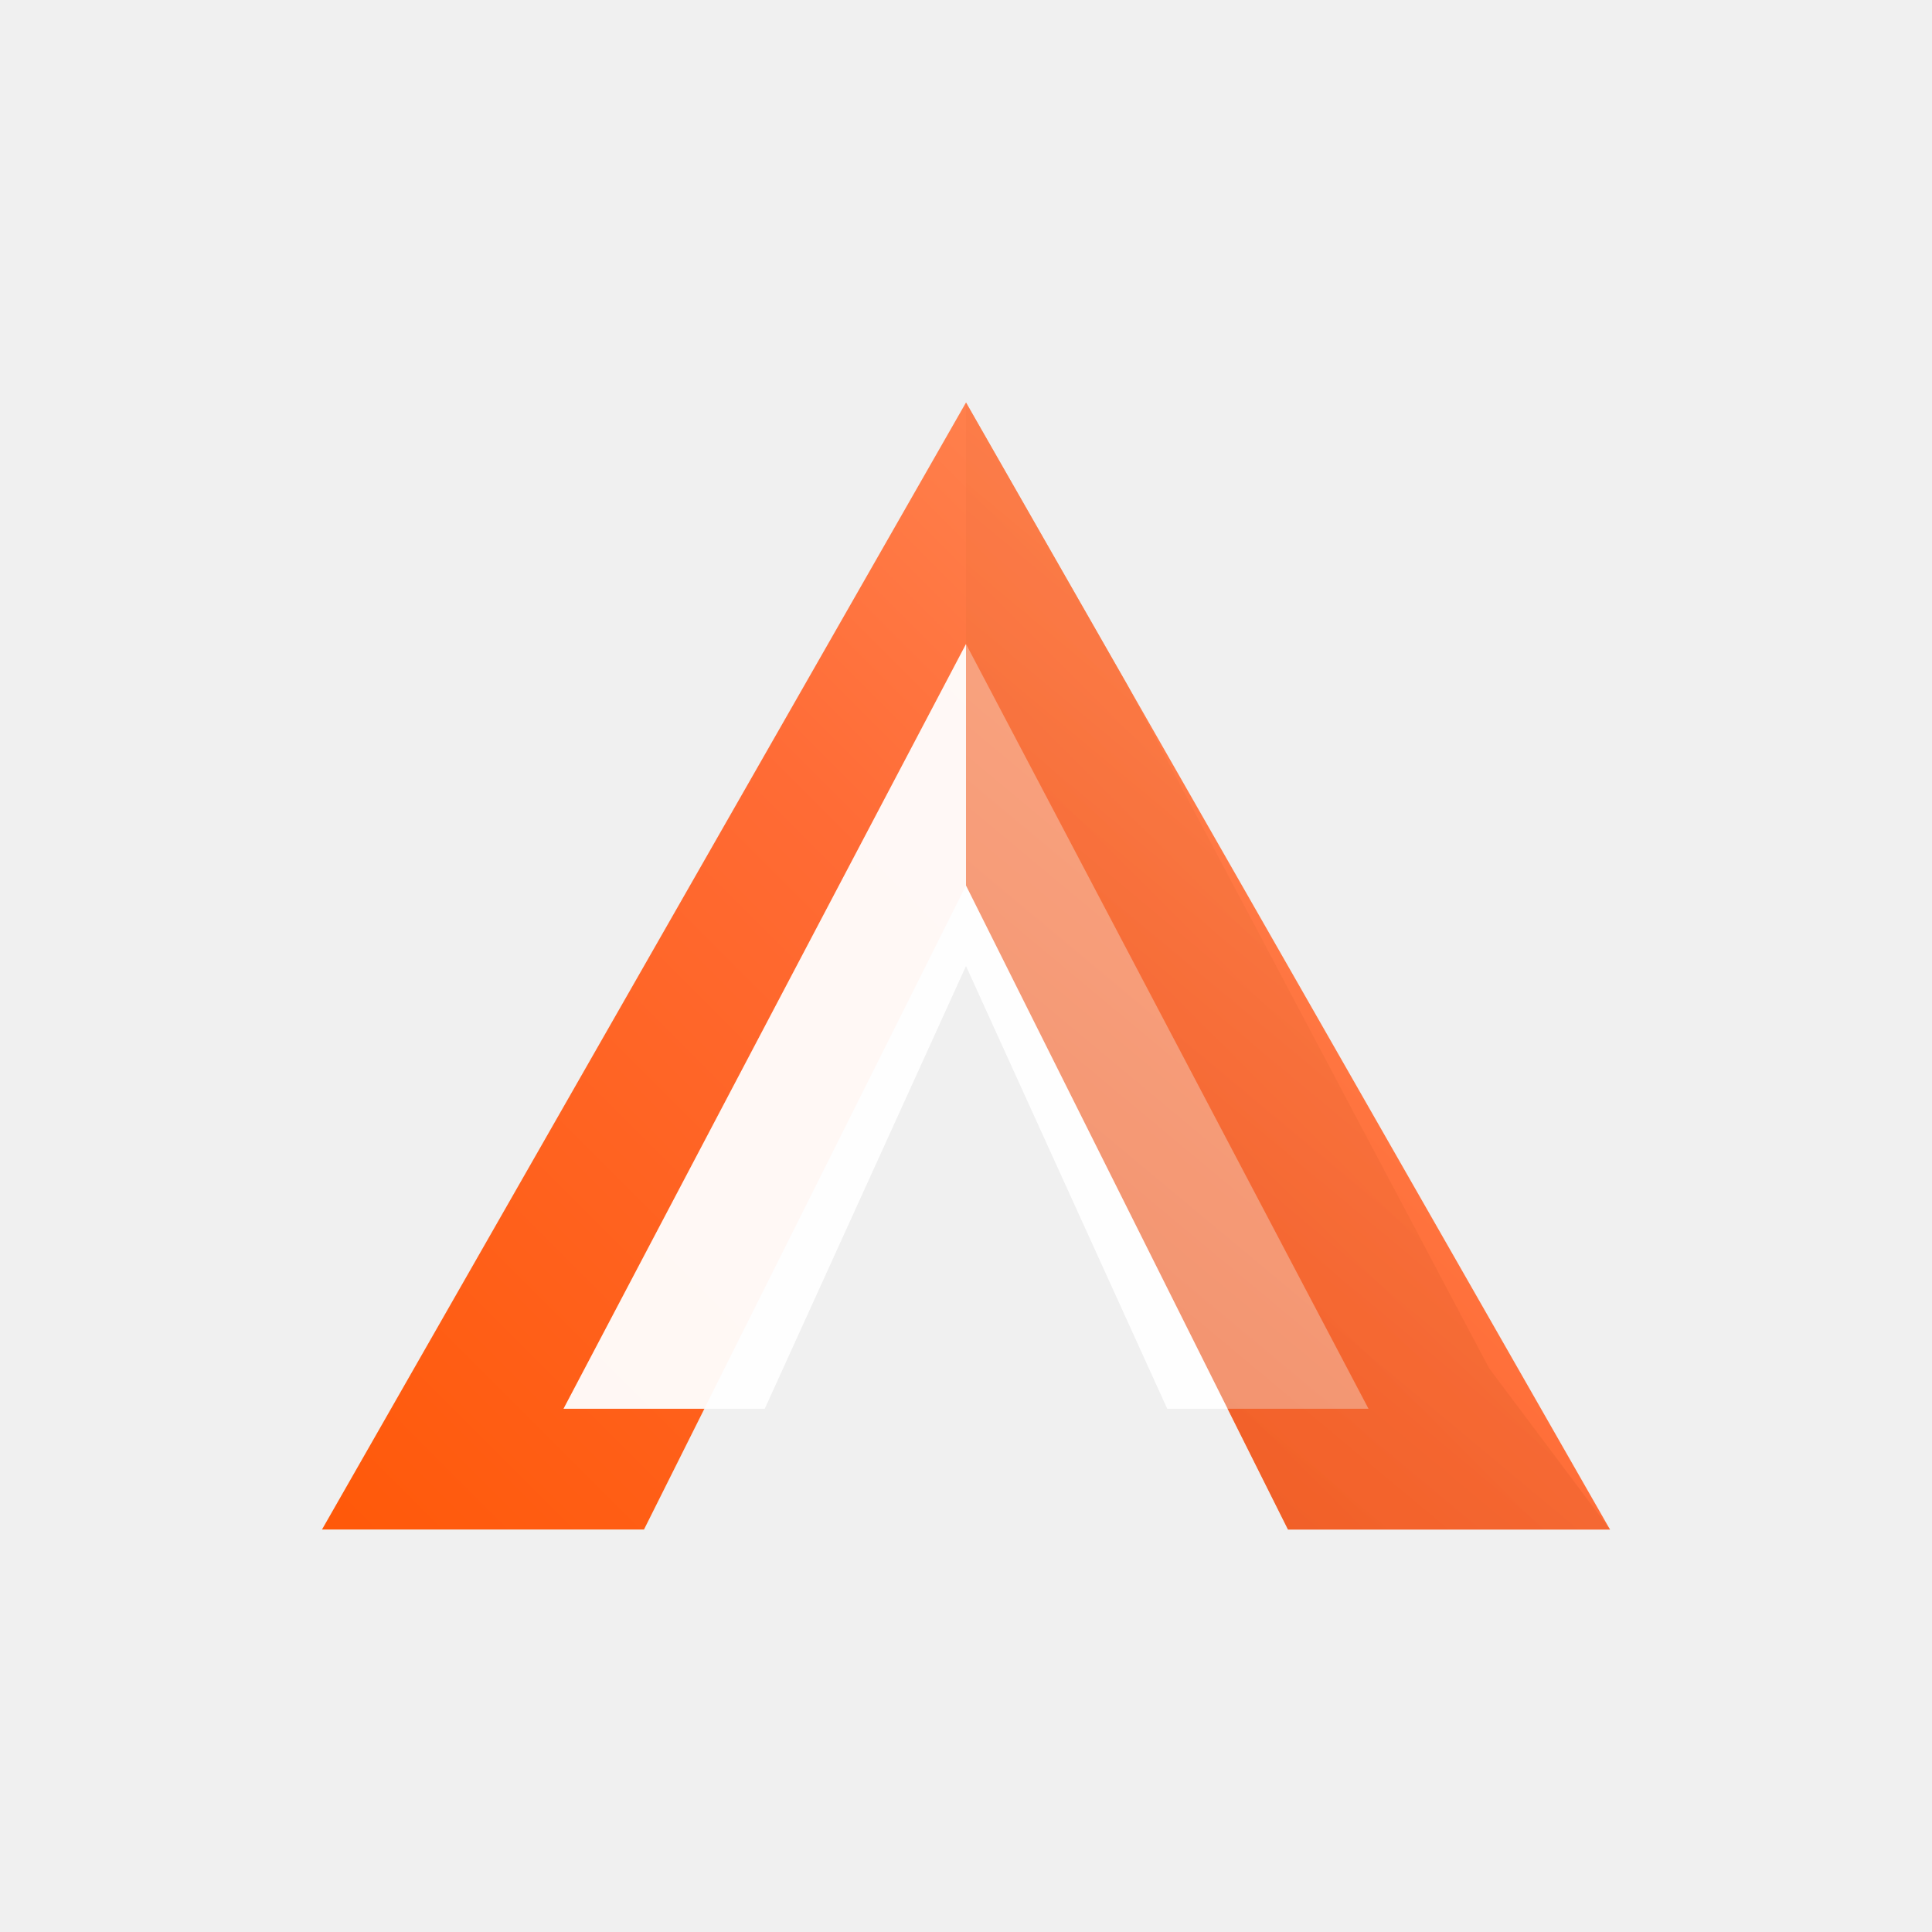
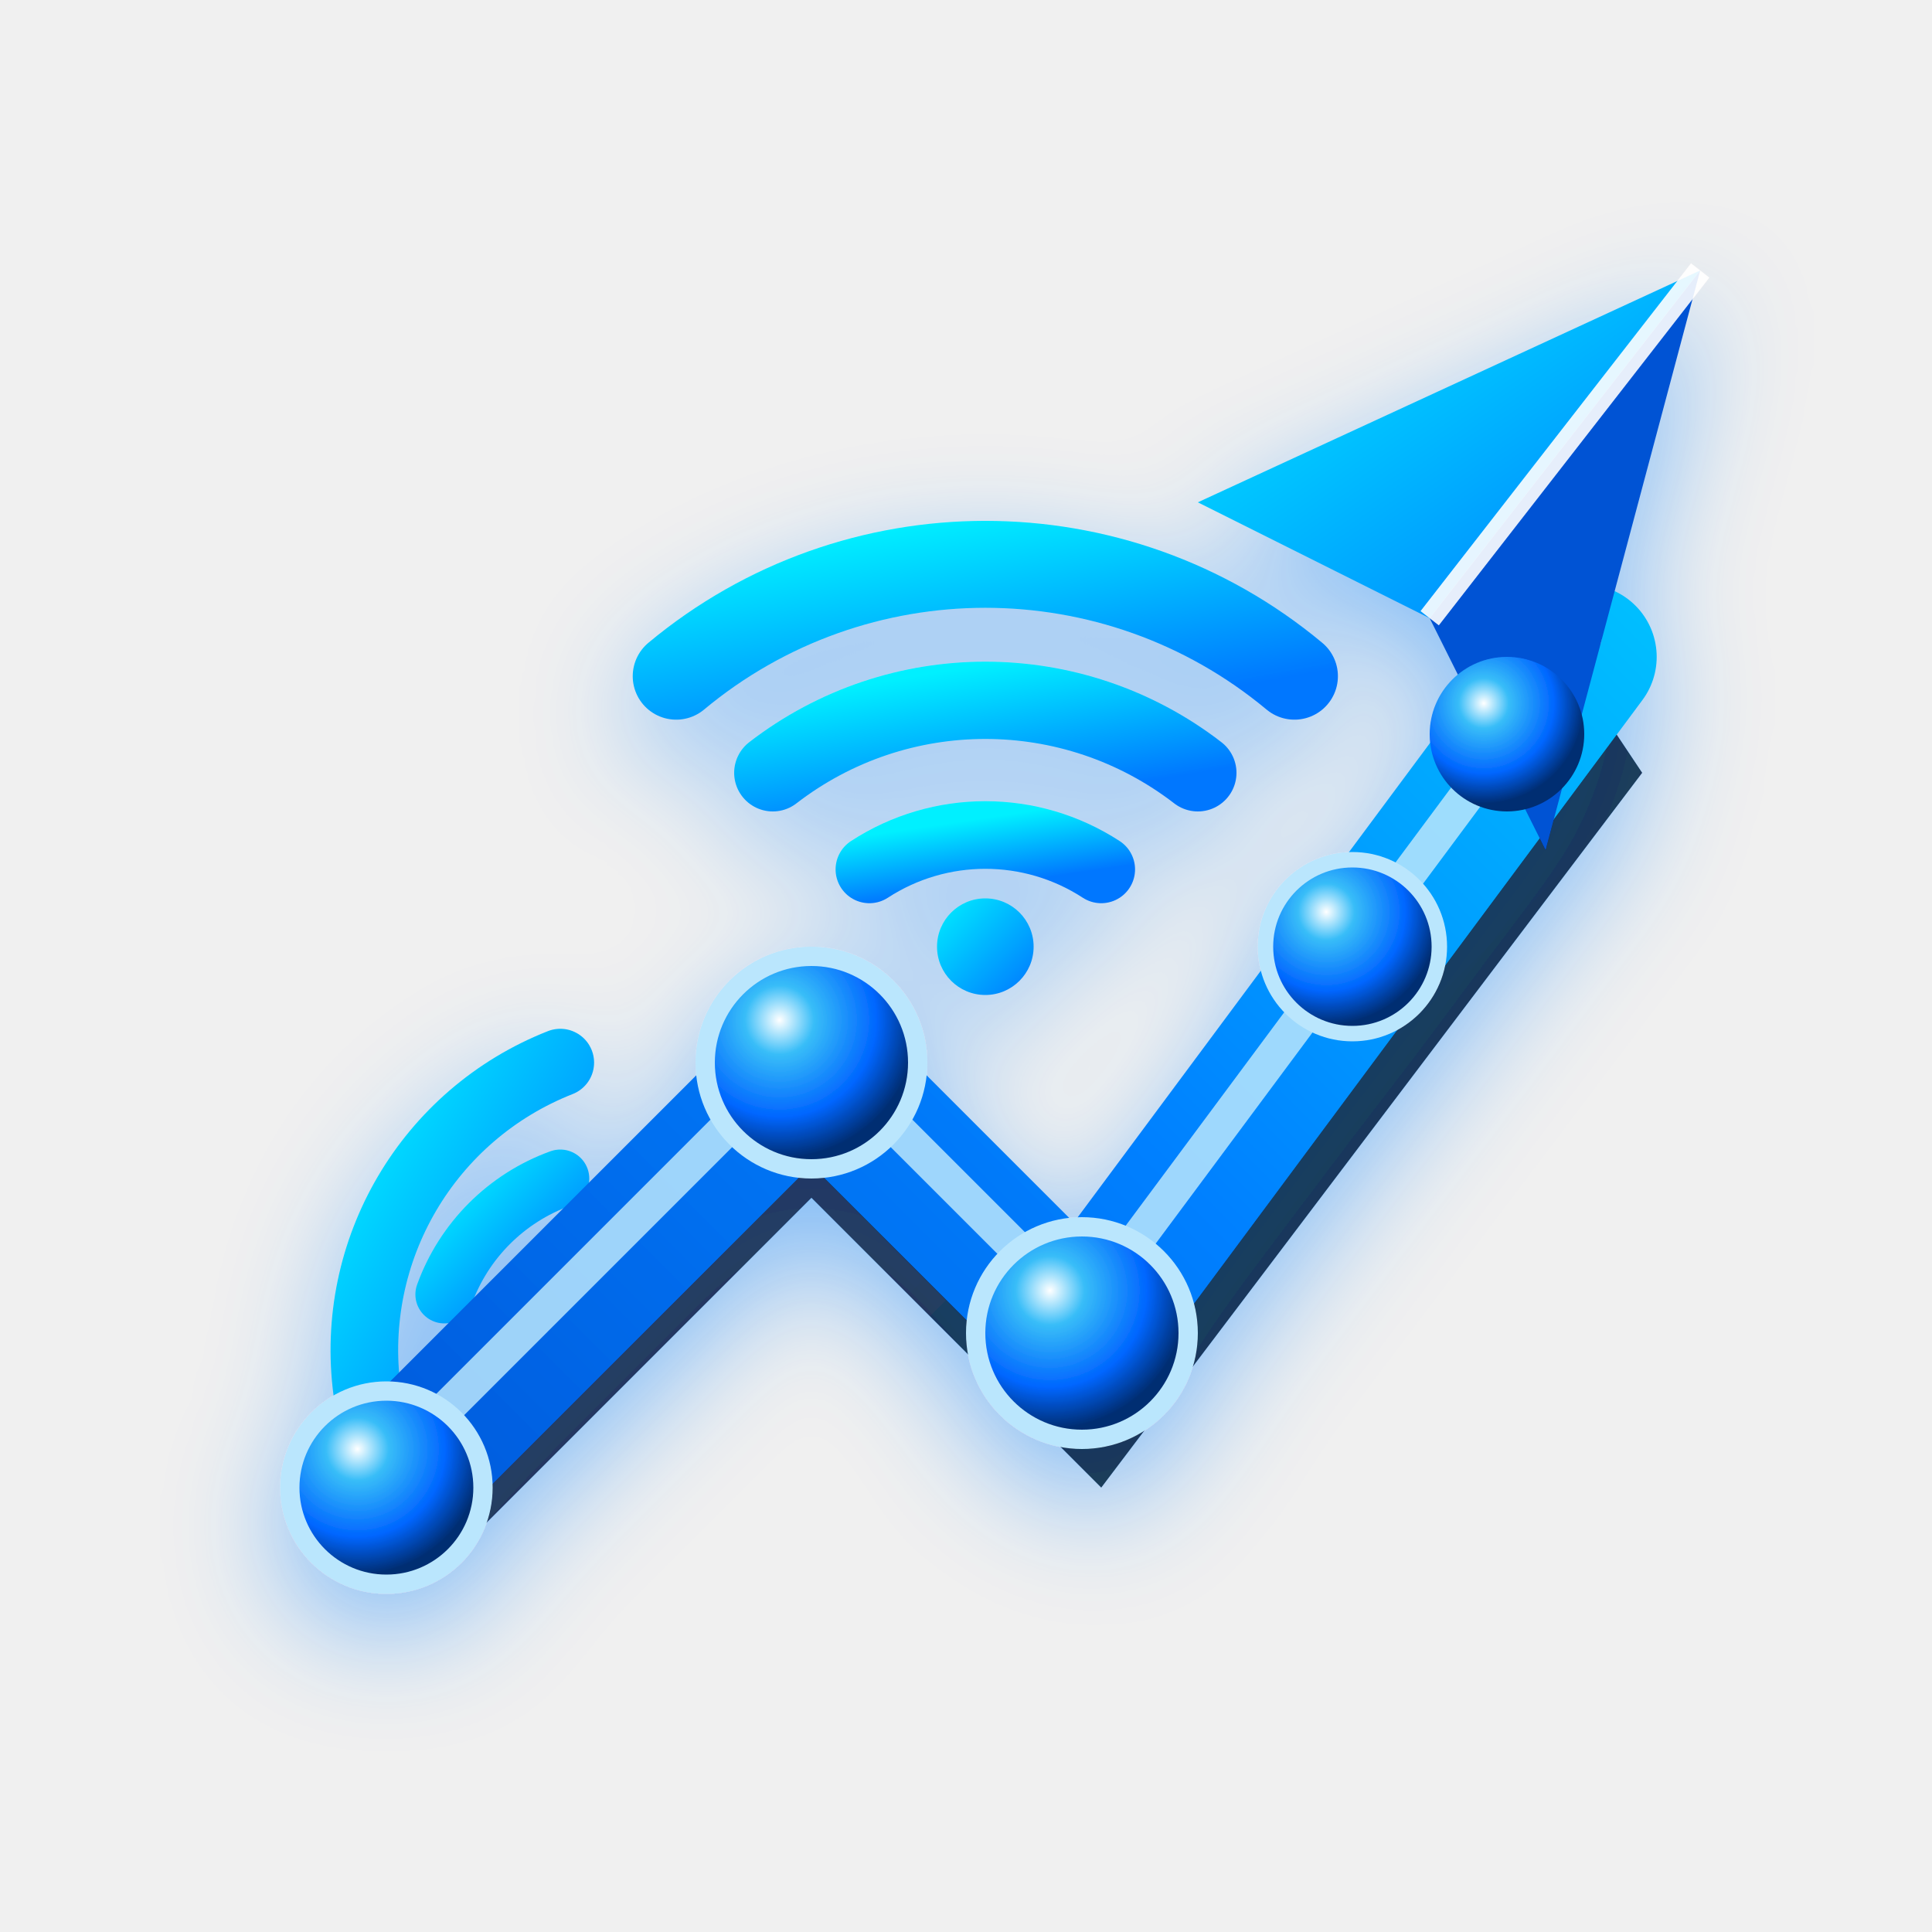
- <svg xmlns="http://www.w3.org/2000/svg" viewBox="0 0 48 48" fill="none">
+ <svg xmlns="http://www.w3.org/2000/svg" viewBox="0 0 100 100" fill="none">
  <defs>
-     <linearGradient id="ace-grad-1" x1="6" y1="42" x2="42" y2="6" gradientUnits="userSpaceOnUse">
-       <stop offset="0%" stop-color="#FF5500" />
-       <stop offset="50%" stop-color="#FF6B35" />
-       <stop offset="100%" stop-color="#FFA070" />
+     <linearGradient id="as-blue-grad" x1="15" y1="85" x2="85" y2="15" gradientUnits="userSpaceOnUse">
+       <stop offset="0%" stop-color="#0052D4" />
+       <stop offset="50%" stop-color="#0080FF" />
+       <stop offset="100%" stop-color="#00D2FF" />
    </linearGradient>
-     <linearGradient id="ace-grad-2" x1="14" y1="36" x2="34" y2="12" gradientUnits="userSpaceOnUse">
-       <stop offset="0%" stop-color="#E04810" />
-       <stop offset="100%" stop-color="#FF8552" />
+     <linearGradient id="as-dark-grad" x1="30" y1="30" x2="80" y2="80" gradientUnits="userSpaceOnUse">
+       <stop offset="0%" stop-color="#0B1E3D" />
+       <stop offset="100%" stop-color="#031024" />
    </linearGradient>
+     <linearGradient id="as-cyan-glow" x1="0" y1="0" x2="1" y2="1">
+       <stop offset="0%" stop-color="#00F0FF" />
+       <stop offset="100%" stop-color="#0077FF" />
+     </linearGradient>
+     <radialGradient id="as-node-sphere" cx="35%" cy="30%" r="65%">
+       <stop offset="0%" stop-color="#FFFFFF" />
+       <stop offset="25%" stop-color="#38BDF8" />
+       <stop offset="70%" stop-color="#0066FF" />
+       <stop offset="100%" stop-color="#002D72" />
+     </radialGradient>
+     <filter id="as-glow" x="-20%" y="-20%" width="140%" height="140%">
+       <feDropShadow dx="0" dy="2" stdDeviation="3" flood-color="#0080FF" flood-opacity="0.45" />
+     </filter>
  </defs>
-   <path d="M8 38L24 10L40 38L32 38L24 22L16 38H8Z" fill="url(#ace-grad-1)" />
-   <path d="M19 35L24 24L29 35H34L24 16L14 35H19Z" fill="#FFFFFF" fill-opacity="0.95" />
-   <path d="M24 10L28 17L37 34L40 38L32 38L24 22V10Z" fill="url(#ace-grad-2)" opacity="0.65" />
+   <g filter="url(#as-glow)">
+     <path d="M 23 67 A 10 10 0 0 1 29 61" stroke="url(#as-cyan-glow)" stroke-width="3" stroke-linecap="round" fill="none" />
+     <path d="M 19 72 A 16 16 0 0 1 29 55" stroke="url(#as-cyan-glow)" stroke-width="3.5" stroke-linecap="round" fill="none" />
+     <path d="M 45 45 A 11 11 0 0 1 57 45" stroke="url(#as-cyan-glow)" stroke-width="3.5" stroke-linecap="round" fill="none" />
+     <path d="M 40 40 A 18 18 0 0 1 62 40" stroke="url(#as-cyan-glow)" stroke-width="4" stroke-linecap="round" fill="none" />
+     <path d="M 35 35 A 25 25 0 0 1 67 35" stroke="url(#as-cyan-glow)" stroke-width="4.5" stroke-linecap="round" fill="none" />
+     <path d="M 23 77 L 42 58 L 57 73 L 83 37 L 85 40 L 57 77 L 42 62 L 23 81 Z" fill="url(#as-dark-grad)" opacity="0.85" />
+     <path d="M 22 75 L 42 55 L 56 69 L 82 34" stroke="url(#as-blue-grad)" stroke-width="7.5" stroke-linecap="round" stroke-linejoin="round" />
+     <path d="M 22 74 L 42 54 L 56 68 L 82 33" stroke="#BAE6FD" stroke-width="1.8" stroke-linecap="round" stroke-linejoin="round" opacity="0.85" />
+     <polygon points="88,14 62,26 74,32" fill="url(#as-cyan-glow)" />
+     <polygon points="88,14 74,32 80,44" fill="#0052D4" />
+     <line x1="88" y1="14" x2="74" y2="32" stroke="#FFFFFF" stroke-width="1.2" opacity="0.9" />
+     <circle cx="20" cy="77" r="5" fill="url(#as-node-sphere)" />
+     <circle cx="20" cy="77" r="5" stroke="#BAE6FD" stroke-width="1" fill="none" />
+     <circle cx="42" cy="55" r="5.5" fill="url(#as-node-sphere)" />
+     <circle cx="42" cy="55" r="5.5" stroke="#BAE6FD" stroke-width="1" fill="none" />
+     <circle cx="56" cy="69" r="5.5" fill="url(#as-node-sphere)" />
+     <circle cx="56" cy="69" r="5.5" stroke="#BAE6FD" stroke-width="1" fill="none" />
+     <circle cx="70" cy="49" r="4.5" fill="url(#as-node-sphere)" />
+     <circle cx="70" cy="49" r="4.5" stroke="#BAE6FD" stroke-width="0.8" fill="none" />
+     <circle cx="78" cy="38" r="4" fill="url(#as-node-sphere)" />
+     <circle cx="51" cy="49" r="2.5" fill="url(#as-cyan-glow)" />
+   </g>
</svg>
